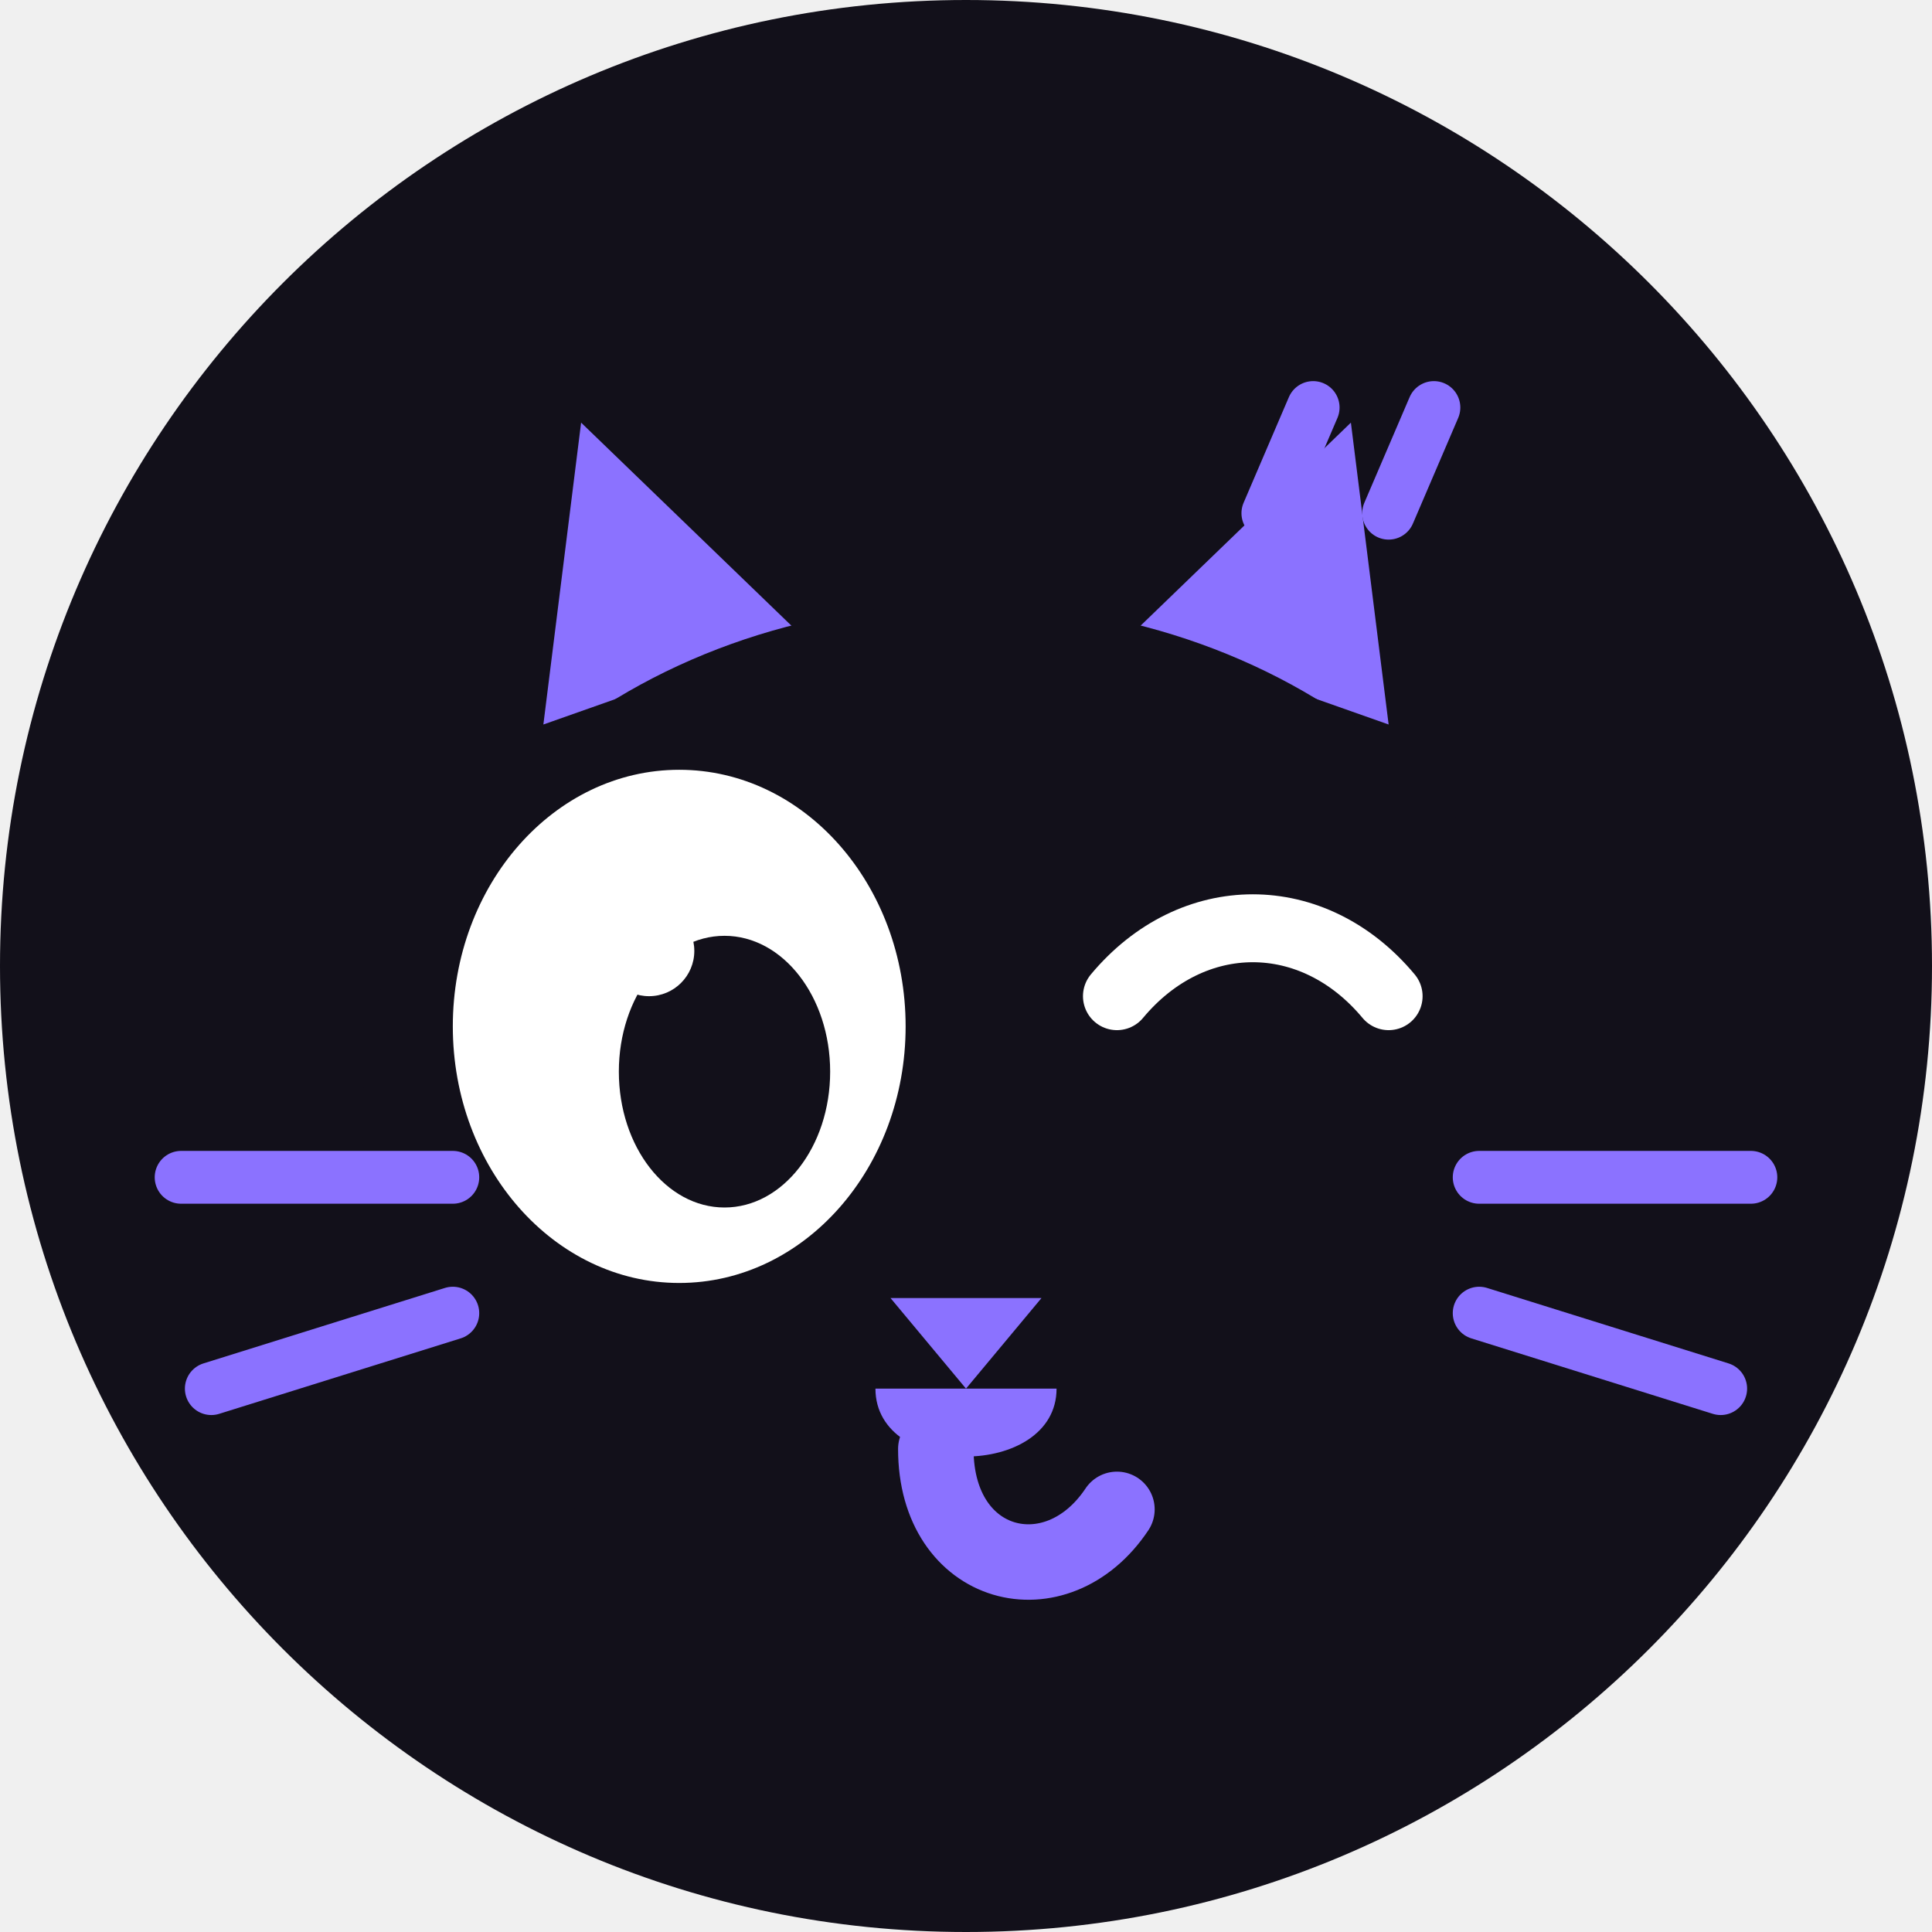
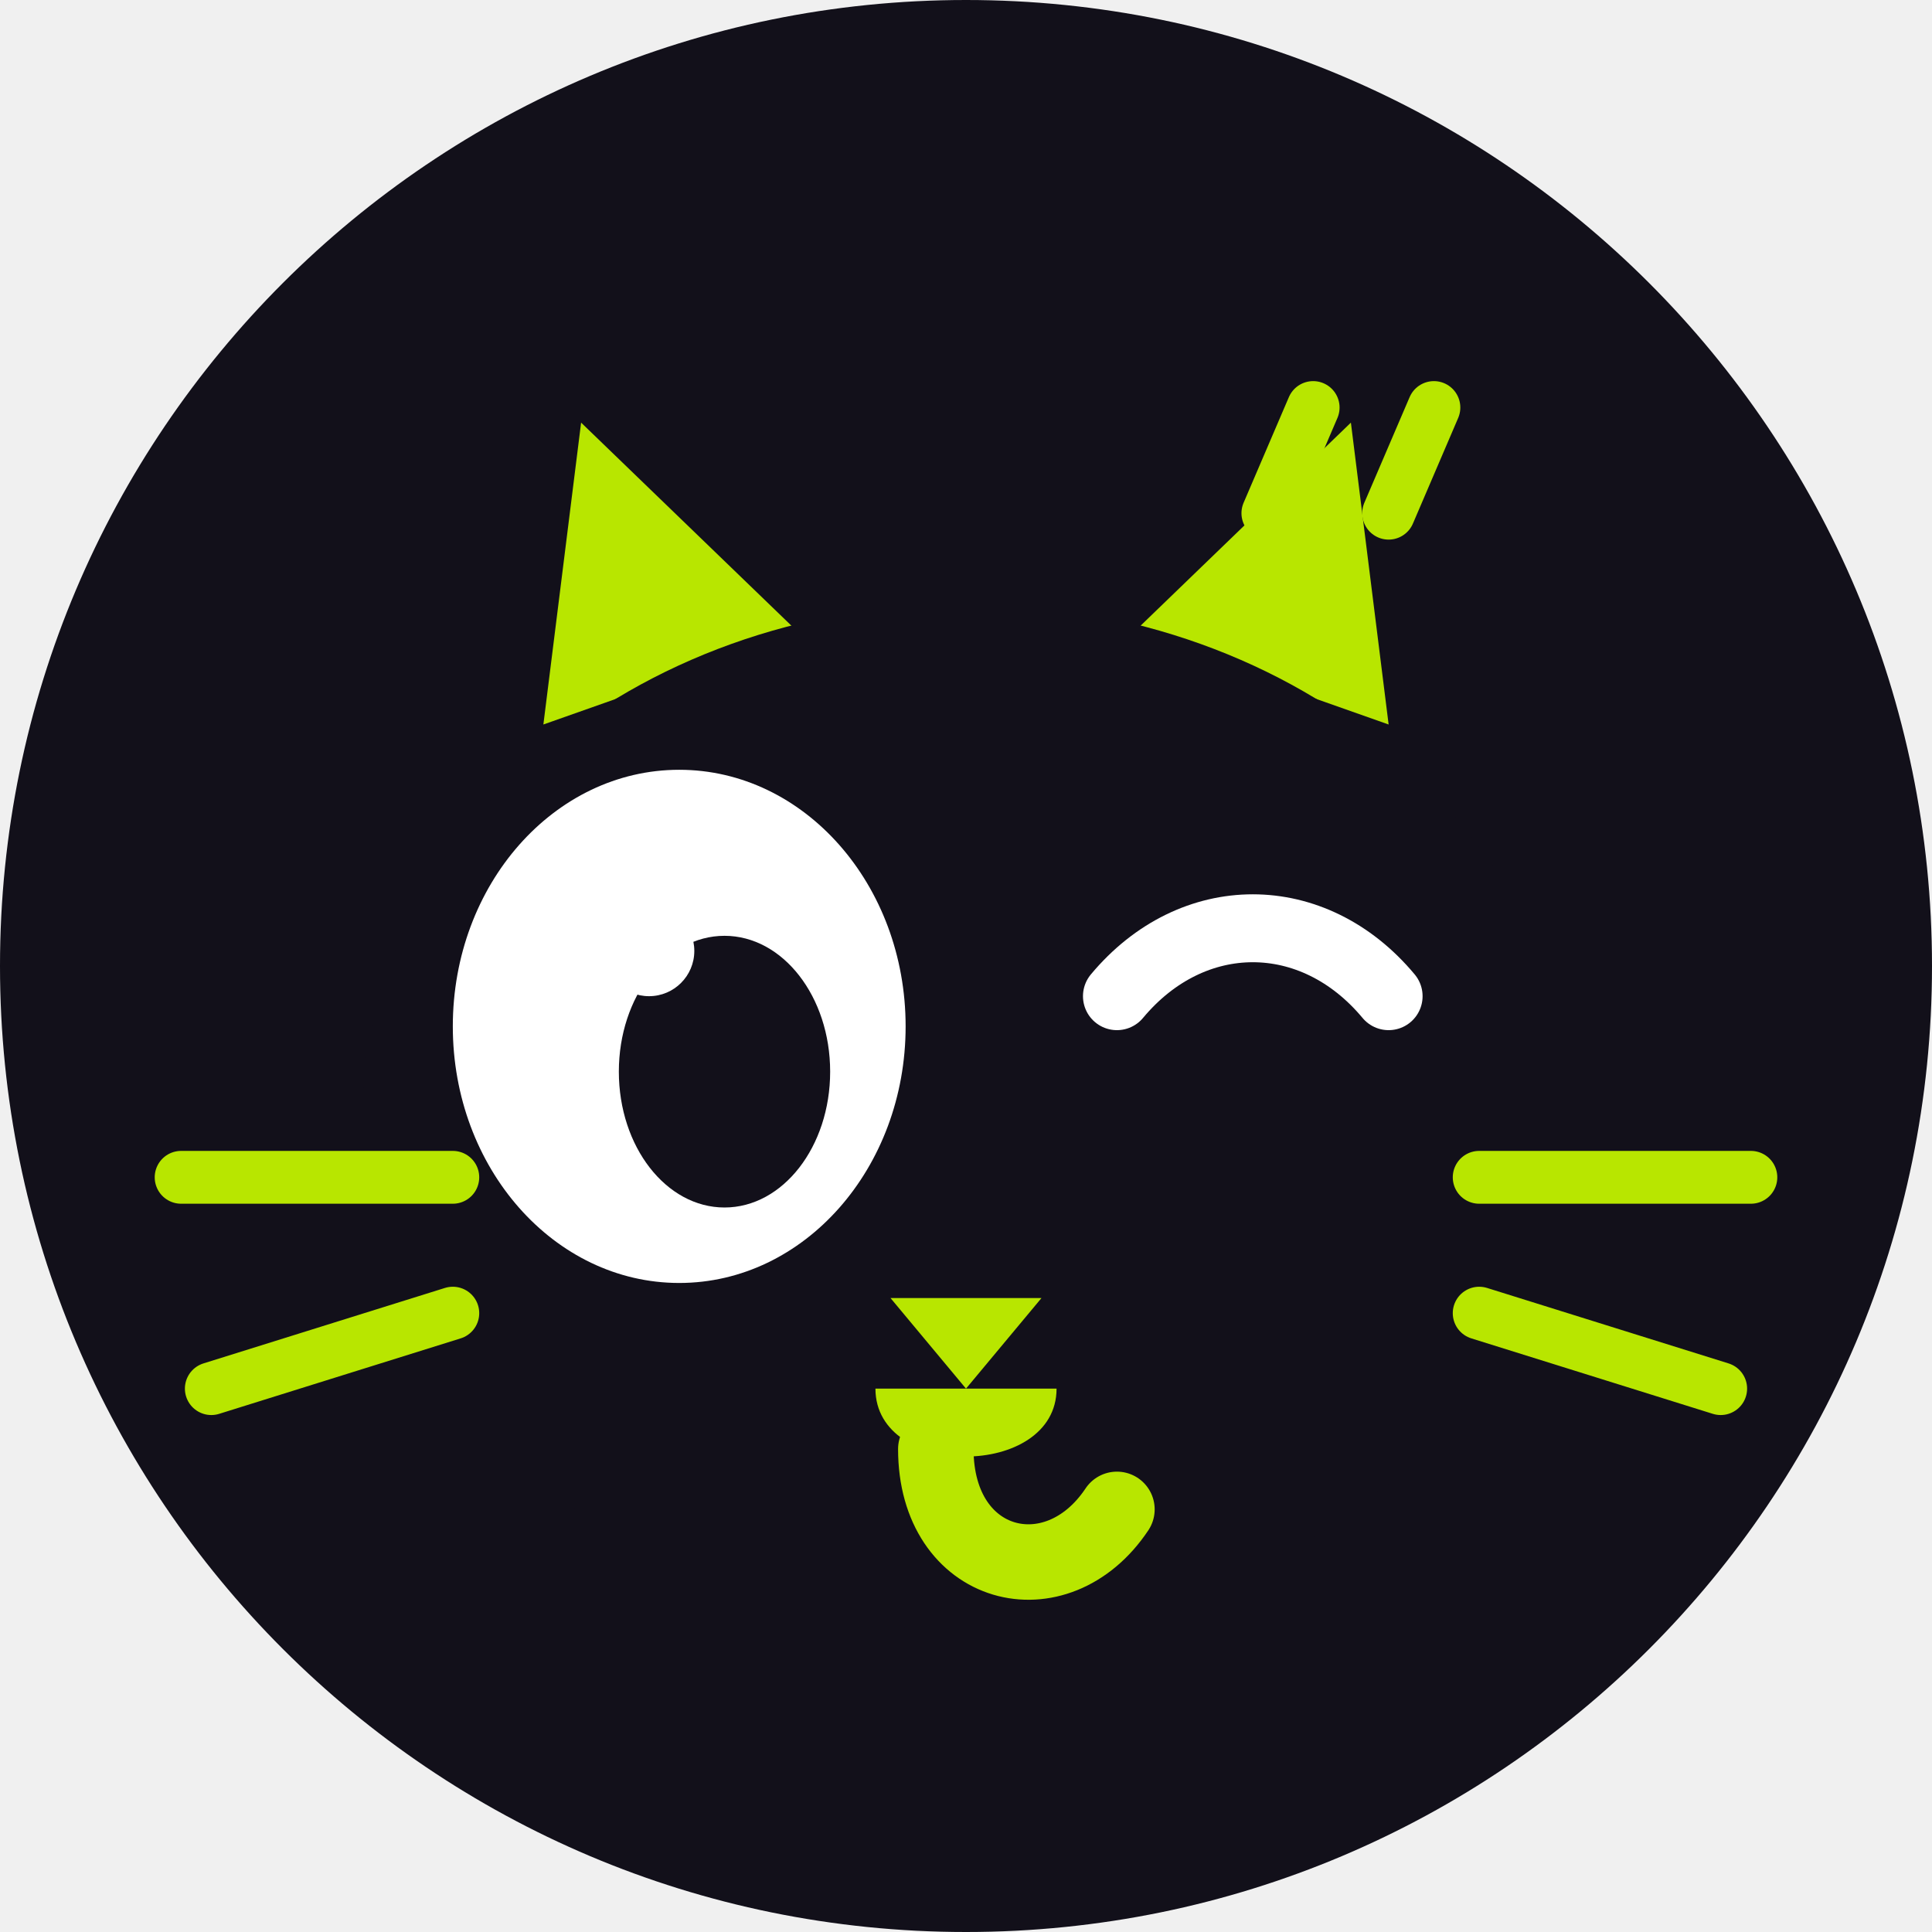
<svg xmlns="http://www.w3.org/2000/svg" viewBox="0 0 128 128" width="128" height="128" role="img" aria-label="Playful cat avatar">
  <circle cx="64" cy="64" r="64" fill="#12101A" />
  <path d="M30 52 L34 18 L60 42 Z" fill="#12101A" />
  <path d="M98 52 L94 18 L68 42 Z" fill="#12101A" />
-   <path d="M36 48 L38.5 28 L53 42 Z" fill="#8B72FF" />
-   <path d="M92 48 L89.5 28 L75 42 Z" fill="#8B72FF" />
+   <path d="M36 48 L38.5 28 L53 42 Z" fill="#B8E600" />
+   <path d="M92 48 L89.5 28 L75 42 Z" fill="#B8E600" />
  <ellipse cx="64" cy="74" rx="40" ry="34" fill="#12101A" />
  <ellipse cx="45" cy="68" rx="15" ry="17" fill="#FFFFFF" />
  <ellipse cx="48" cy="71" rx="7" ry="9" fill="#12101A" />
  <circle cx="43" cy="63" r="3" fill="#FFFFFF" />
  <path d="M74 66c5-6 13-6 18 0" stroke="#FFFFFF" stroke-width="4.5" fill="none" stroke-linecap="round" />
-   <path d="M59 86h10l-5 6z" fill="#8B72FF" />
-   <path d="M58 92c0 6 12 6 12 0" fill="#8B72FF" />
-   <path d="M62 96c0 8 8 10 12 4" stroke="#8B72FF" stroke-width="5" fill="none" stroke-linecap="round" />
-   <path d="M30 78H12M30 87l-16 5M98 78h18M98 87l16 5" stroke="#8B72FF" stroke-width="3.5" stroke-linecap="round" />
-   <path d="M84 34l3-7M92 34l3-7" stroke="#8B72FF" stroke-width="3.5" stroke-linecap="round" />
+   <path d="M59 86h10l-5 6z" fill="#B8E600" />
+   <path d="M58 92c0 6 12 6 12 0" fill="#B8E600" />
+   <path d="M62 96c0 8 8 10 12 4" stroke="#B8E600" stroke-width="5" fill="none" stroke-linecap="round" />
+   <path d="M30 78H12M30 87l-16 5M98 78h18M98 87l16 5" stroke="#B8E600" stroke-width="3.5" stroke-linecap="round" />
+   <path d="M84 34l3-7M92 34l3-7" stroke="#B8E600" stroke-width="3.5" stroke-linecap="round" />
</svg>
